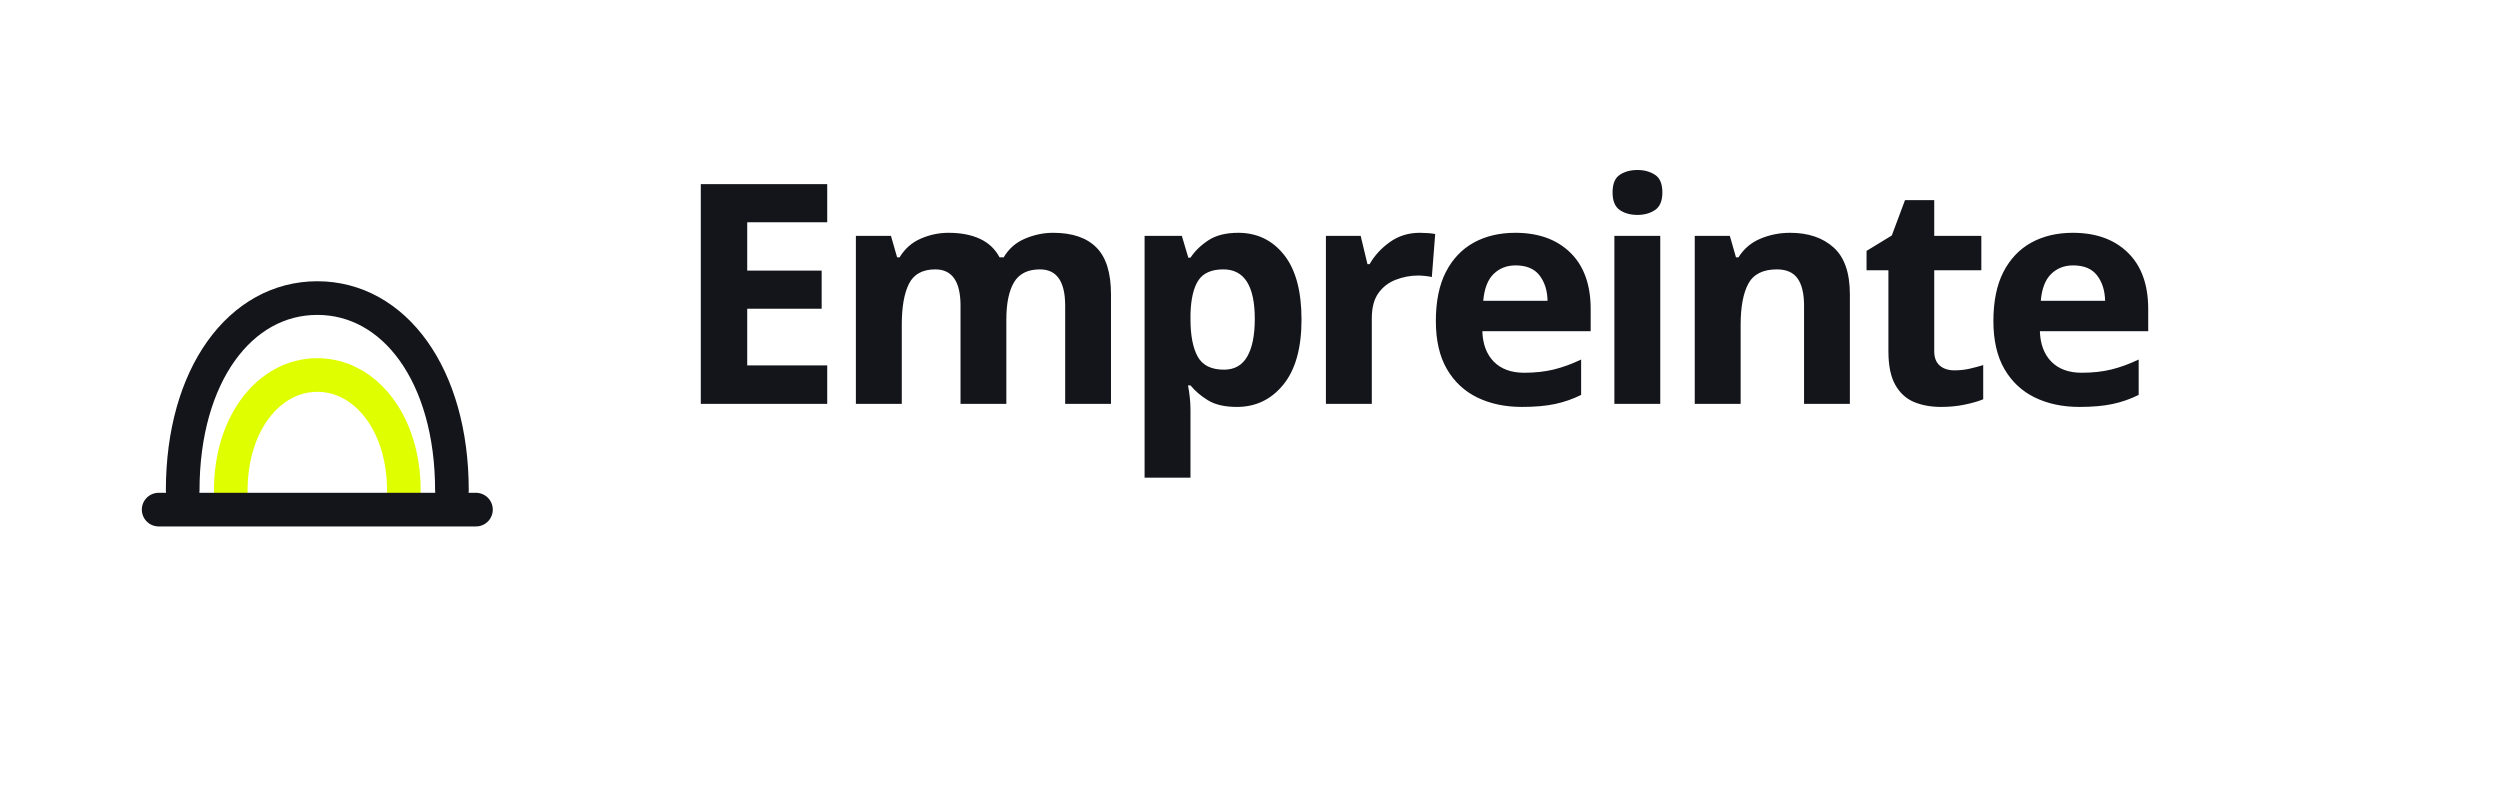
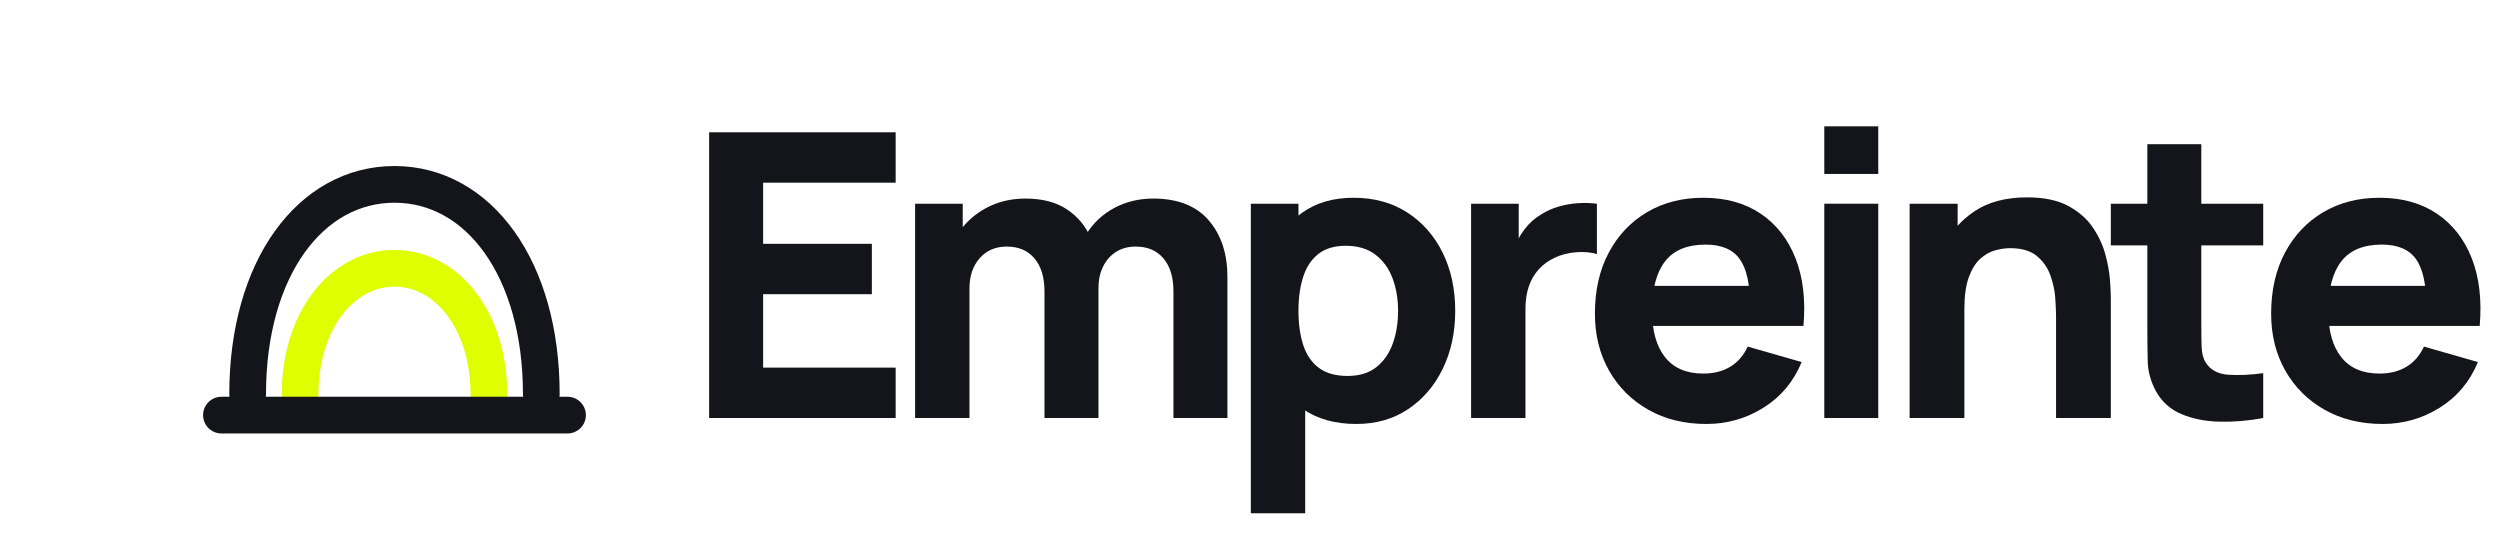
- <svg xmlns="http://www.w3.org/2000/svg" width="520" height="164" viewBox="0 0 520 164" role="img" aria-label="Empreinte politique logo">
-   <g transform="translate(16,32.0) scale(1.0)" fill="none" stroke-linecap="round" stroke-linejoin="round">
+ <svg xmlns="http://www.w3.org/2000/svg" width="302.38" height="66.56" viewBox="0 0 302.38 66.56" role="img" aria-label="Empreinte politique logo">
+   <g transform="translate(16,3.2728) scale(0.6342545)" fill="none" stroke-linecap="round" stroke-linejoin="round">
    <path d="M22 70c0-24 12-40 28-40s28 16 28 40" stroke="#14151A" stroke-width="7" />
    <path d="M32 70c0-14 8-24 18-24s18 10 18 24" stroke="#DFFF00" stroke-width="7" />
    <path d="M17 74h66" stroke="#14151A" stroke-width="7" />
  </g>
-   <text x="140" y="84" fill="#14151A" font-family="Manrope, system-ui, sans-serif" font-weight="800" font-size="64" letter-spacing="-2.8">Empreinte</text>
+   <g id="wordmark-align" transform="translate(15.58,0)">
+     <path d="M140 0V1440H1080V1186H412V878H960V624H412V254H1080V0Z" fill="#14151A" transform="translate(66.832,50.56) scale(0.024,-0.024)" />
+     <path d="M1440 0V638Q1440 745 1389.5 804.5Q1339 864 1250 864Q1193 864 1151.0 837.5Q1109 811 1085.5 763.5Q1062 716 1062 654L948 730Q948 841 1000.5 926.0Q1053 1011 1141.5 1058.5Q1230 1106 1338 1106Q1523 1106 1617.5 996.5Q1712 887 1712 710V0ZM138 0V1080H378V722H412V0ZM790 0V638Q790 745 739.5 804.5Q689 864 600 864Q515 864 463.5 805.5Q412 747 412 654L298 734Q298 840 351.0 924.0Q404 1008 493.5 1057.0Q583 1106 694 1106Q821 1106 902.5 1052.0Q984 998 1023.0 908.0Q1062 818 1062 710V0Z" fill="#14151A" transform="translate(91.792,50.56) scale(0.024,-0.024)" />
+     <path d="M670 -30Q509 -30 401.0 45.0Q293 120 238.5 249.0Q184 378 184 540Q184 702 238.0 831.0Q292 960 397.0 1035.0Q502 1110 656 1110Q811 1110 926.0 1036.0Q1041 962 1104.5 833.5Q1168 705 1168 540Q1168 378 1105.5 249.0Q1043 120 931.0 45.0Q819 -30 670 -30ZM138 -480V1080H378V340H412V-480ZM626 212Q714 212 770.0 256.0Q826 300 853.0 374.5Q880 449 880 540Q880 630 852.0 704.5Q824 779 765.5 823.5Q707 868 616 868Q531 868 478.5 827.0Q426 786 402.0 712.0Q378 638 378 540Q378 442 402.0 368.0Q426 294 480.5 253.0Q535 212 626 212Z" fill="#14151A" transform="translate(132.4,50.56) scale(0.024,-0.024)" />
+     <path d="M140 0V1080H380V816L354 850Q375 906 410.0 952.0Q445 998 496 1028Q535 1052 581.0 1065.5Q627 1079 676.0 1082.5Q725 1086 774 1080V826Q729 840 669.5 835.5Q610 831 562 808Q514 786 481.0 749.5Q448 713 431.0 663.5Q414 614 414 552V0Z" fill="#14151A" transform="translate(158.992,50.56) scale(0.024,-0.024)" />
+     <path d="M642 -30Q476 -30 349.5 41.5Q223 113 151.5 238.5Q80 364 80 526Q80 703 150.0 834.0Q220 965 343.0 1037.5Q466 1110 626 1110Q796 1110 915.0 1030.0Q1034 950 1091.0 805.0Q1148 660 1131 464H862V564Q862 729 809.5 801.5Q757 874 638 874Q499 874 433.5 789.5Q368 705 368 540Q368 389 433.5 306.5Q499 224 626 224Q706 224 763.0 259.0Q820 294 850 360L1122 282Q1061 134 929.5 52.0Q798 -30 642 -30ZM284 464V666H1000V464Z" fill="#14151A" transform="translate(175.408,50.56) scale(0.024,-0.024)" />
+     <path d="M160 1230V1470H432V1230ZM160 0V1080H432V0Z" fill="#14151A" transform="translate(201.232,50.56) scale(0.024,-0.024)" />
+     <path d="M876 0V510Q876 547 872.0 604.5Q868 662 847.0 720.0Q826 778 778.5 817.0Q731 856 644 856Q609 856 569.0 845.0Q529 834 494.0 802.5Q459 771 436.5 710.0Q414 649 414 548L258 622Q258 750 310.0 862.0Q362 974 466.5 1043.0Q571 1112 730 1112Q857 1112 937.0 1069.0Q1017 1026 1061.5 960.0Q1106 894 1125.0 822.5Q1144 751 1148.0 692.0Q1152 633 1152 606V0ZM138 0V1080H380V722H414V0Z" fill="#14151A" transform="translate(212.08,50.56) scale(0.024,-0.024)" />
+     <path d="M788 0Q676 -21 568.5 -18.5Q461 -16 376.5 19.5Q292 55 248 134Q208 208 206.0 284.5Q204 361 204 458V1380H476V474Q476 411 477.5 360.5Q479 310 498 280Q534 223 613.0 218.0Q692 213 788 226ZM20 870V1080H788V870Z" fill="#14151A" transform="translate(239.248,50.56) scale(0.024,-0.024)" />
+     <path d="M642 -30Q476 -30 349.5 41.5Q223 113 151.5 238.5Q80 364 80 526Q80 703 150.0 834.0Q220 965 343.0 1037.5Q466 1110 626 1110Q796 1110 915.0 1030.0Q1034 950 1091.0 805.0Q1148 660 1131 464H862V564Q862 729 809.5 801.5Q757 874 638 874Q499 874 433.5 789.5Q368 705 368 540Q368 389 433.5 306.5Q499 224 626 224Q706 224 763.0 259.0Q820 294 850 360L1122 282Q1061 134 929.5 52.0Q798 -30 642 -30ZM284 464V666H1000V464Z" fill="#14151A" transform="translate(257.2,50.56) scale(0.024,-0.024)" />
+   </g>
</svg>
